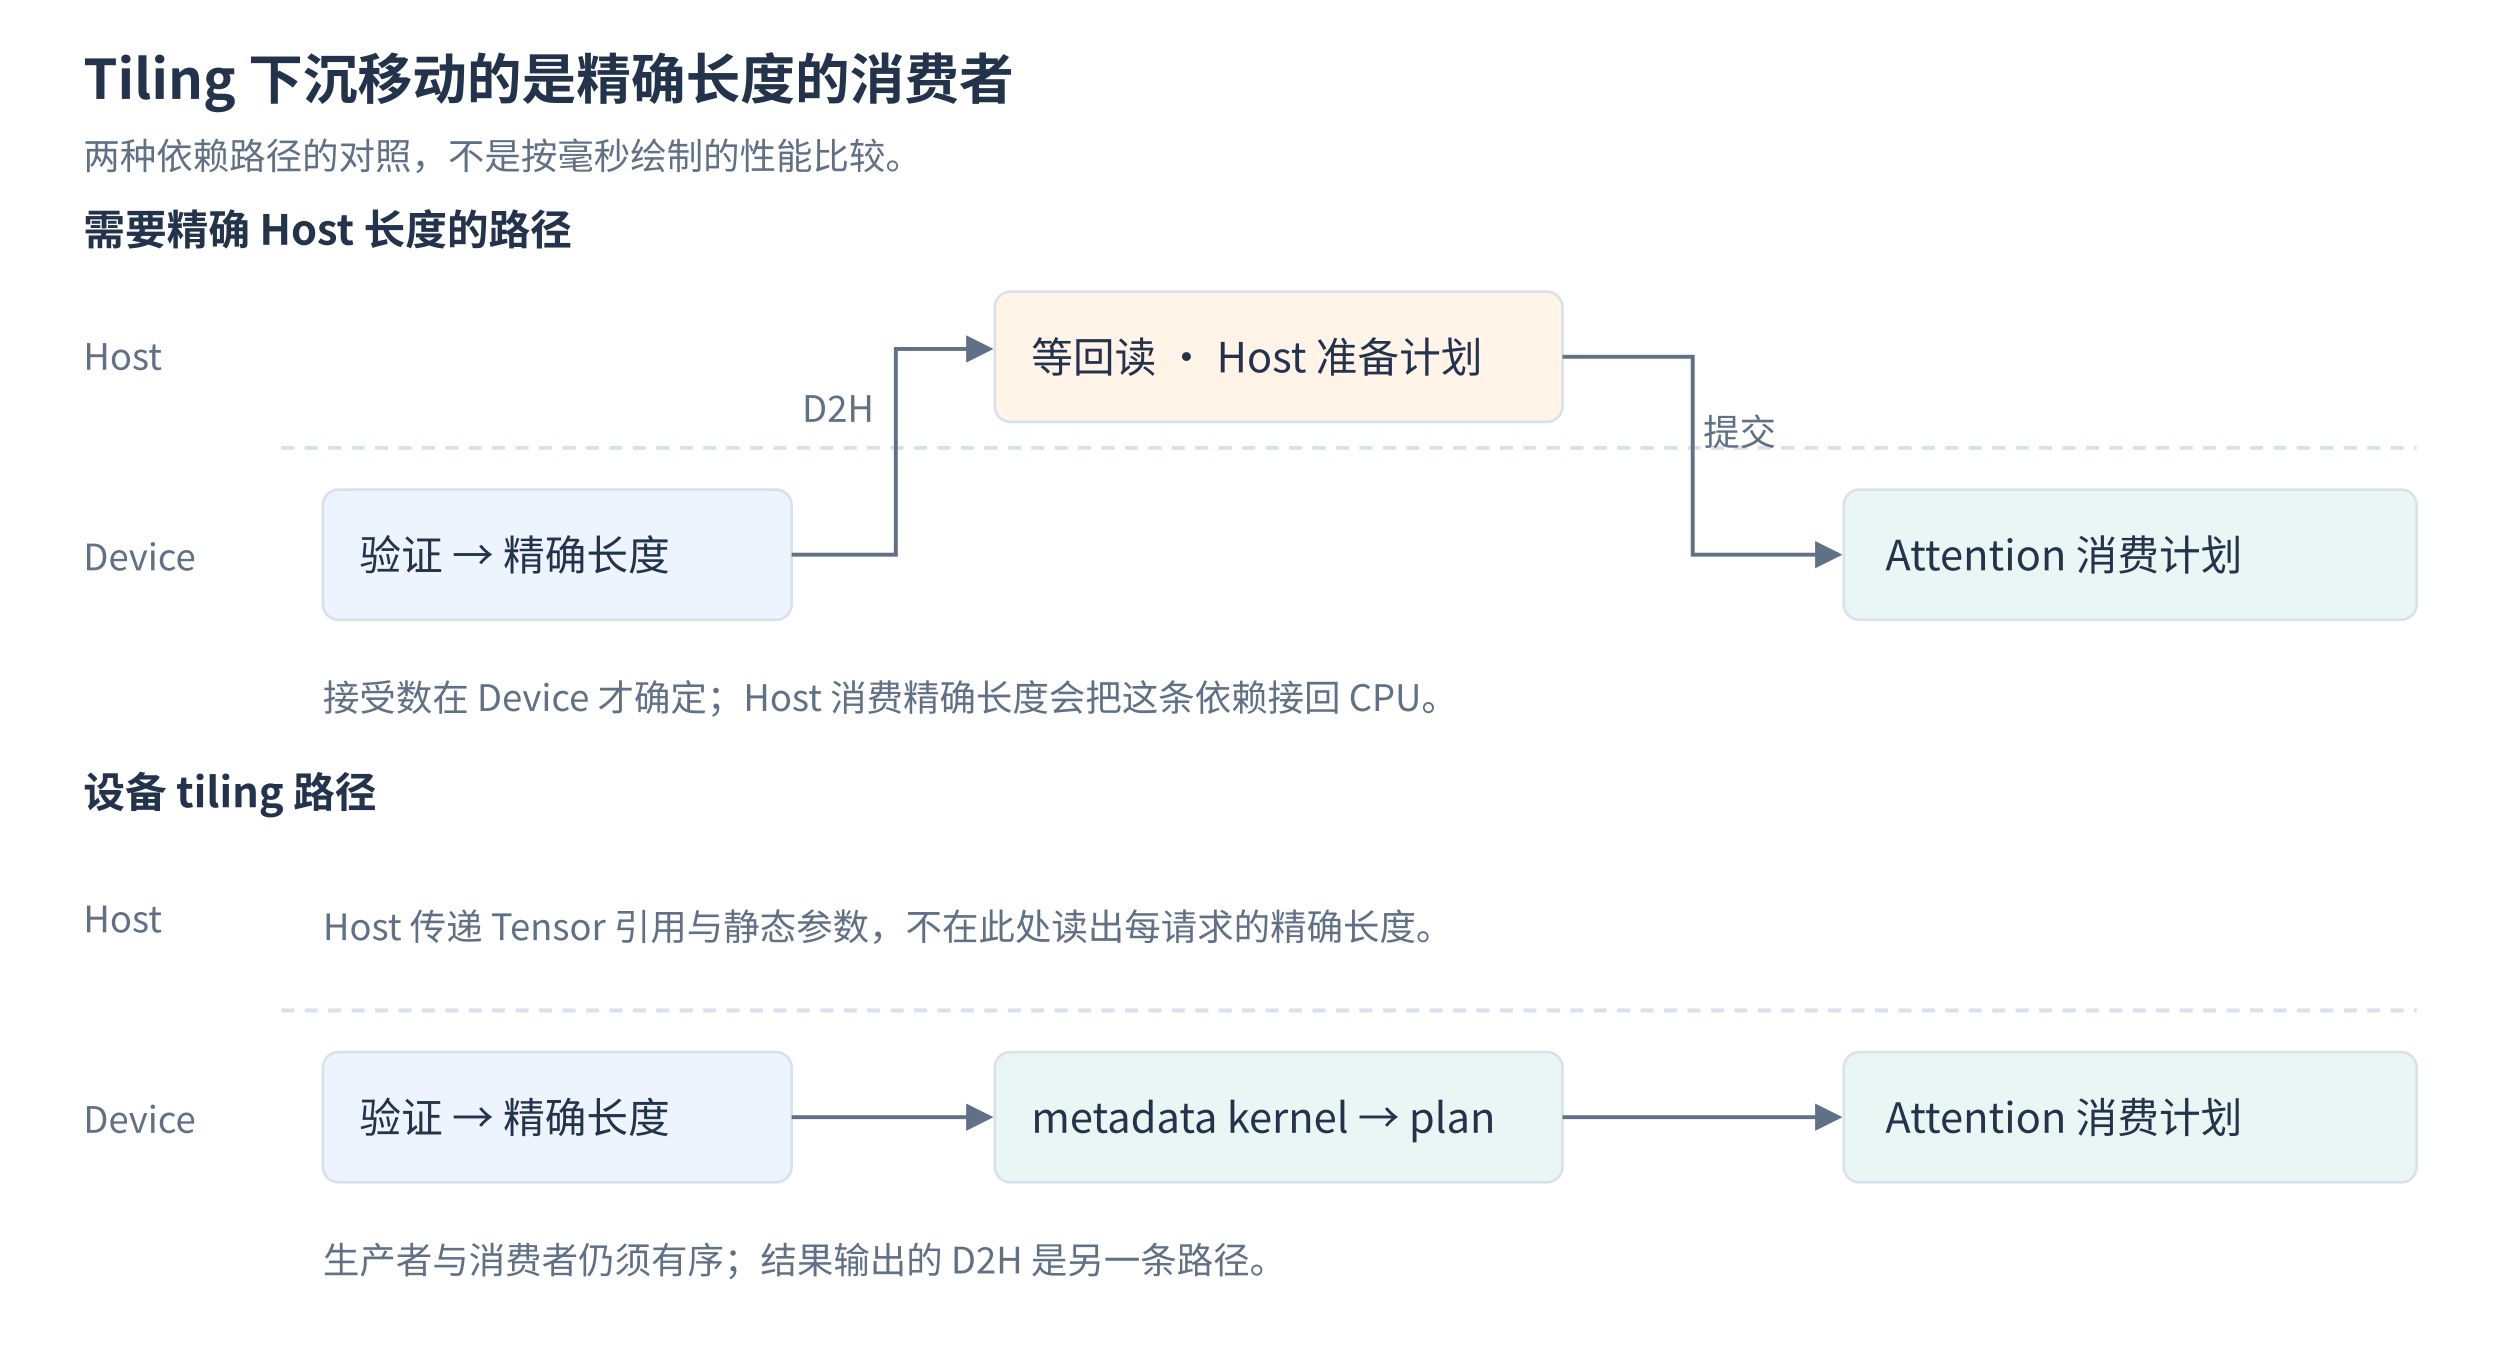
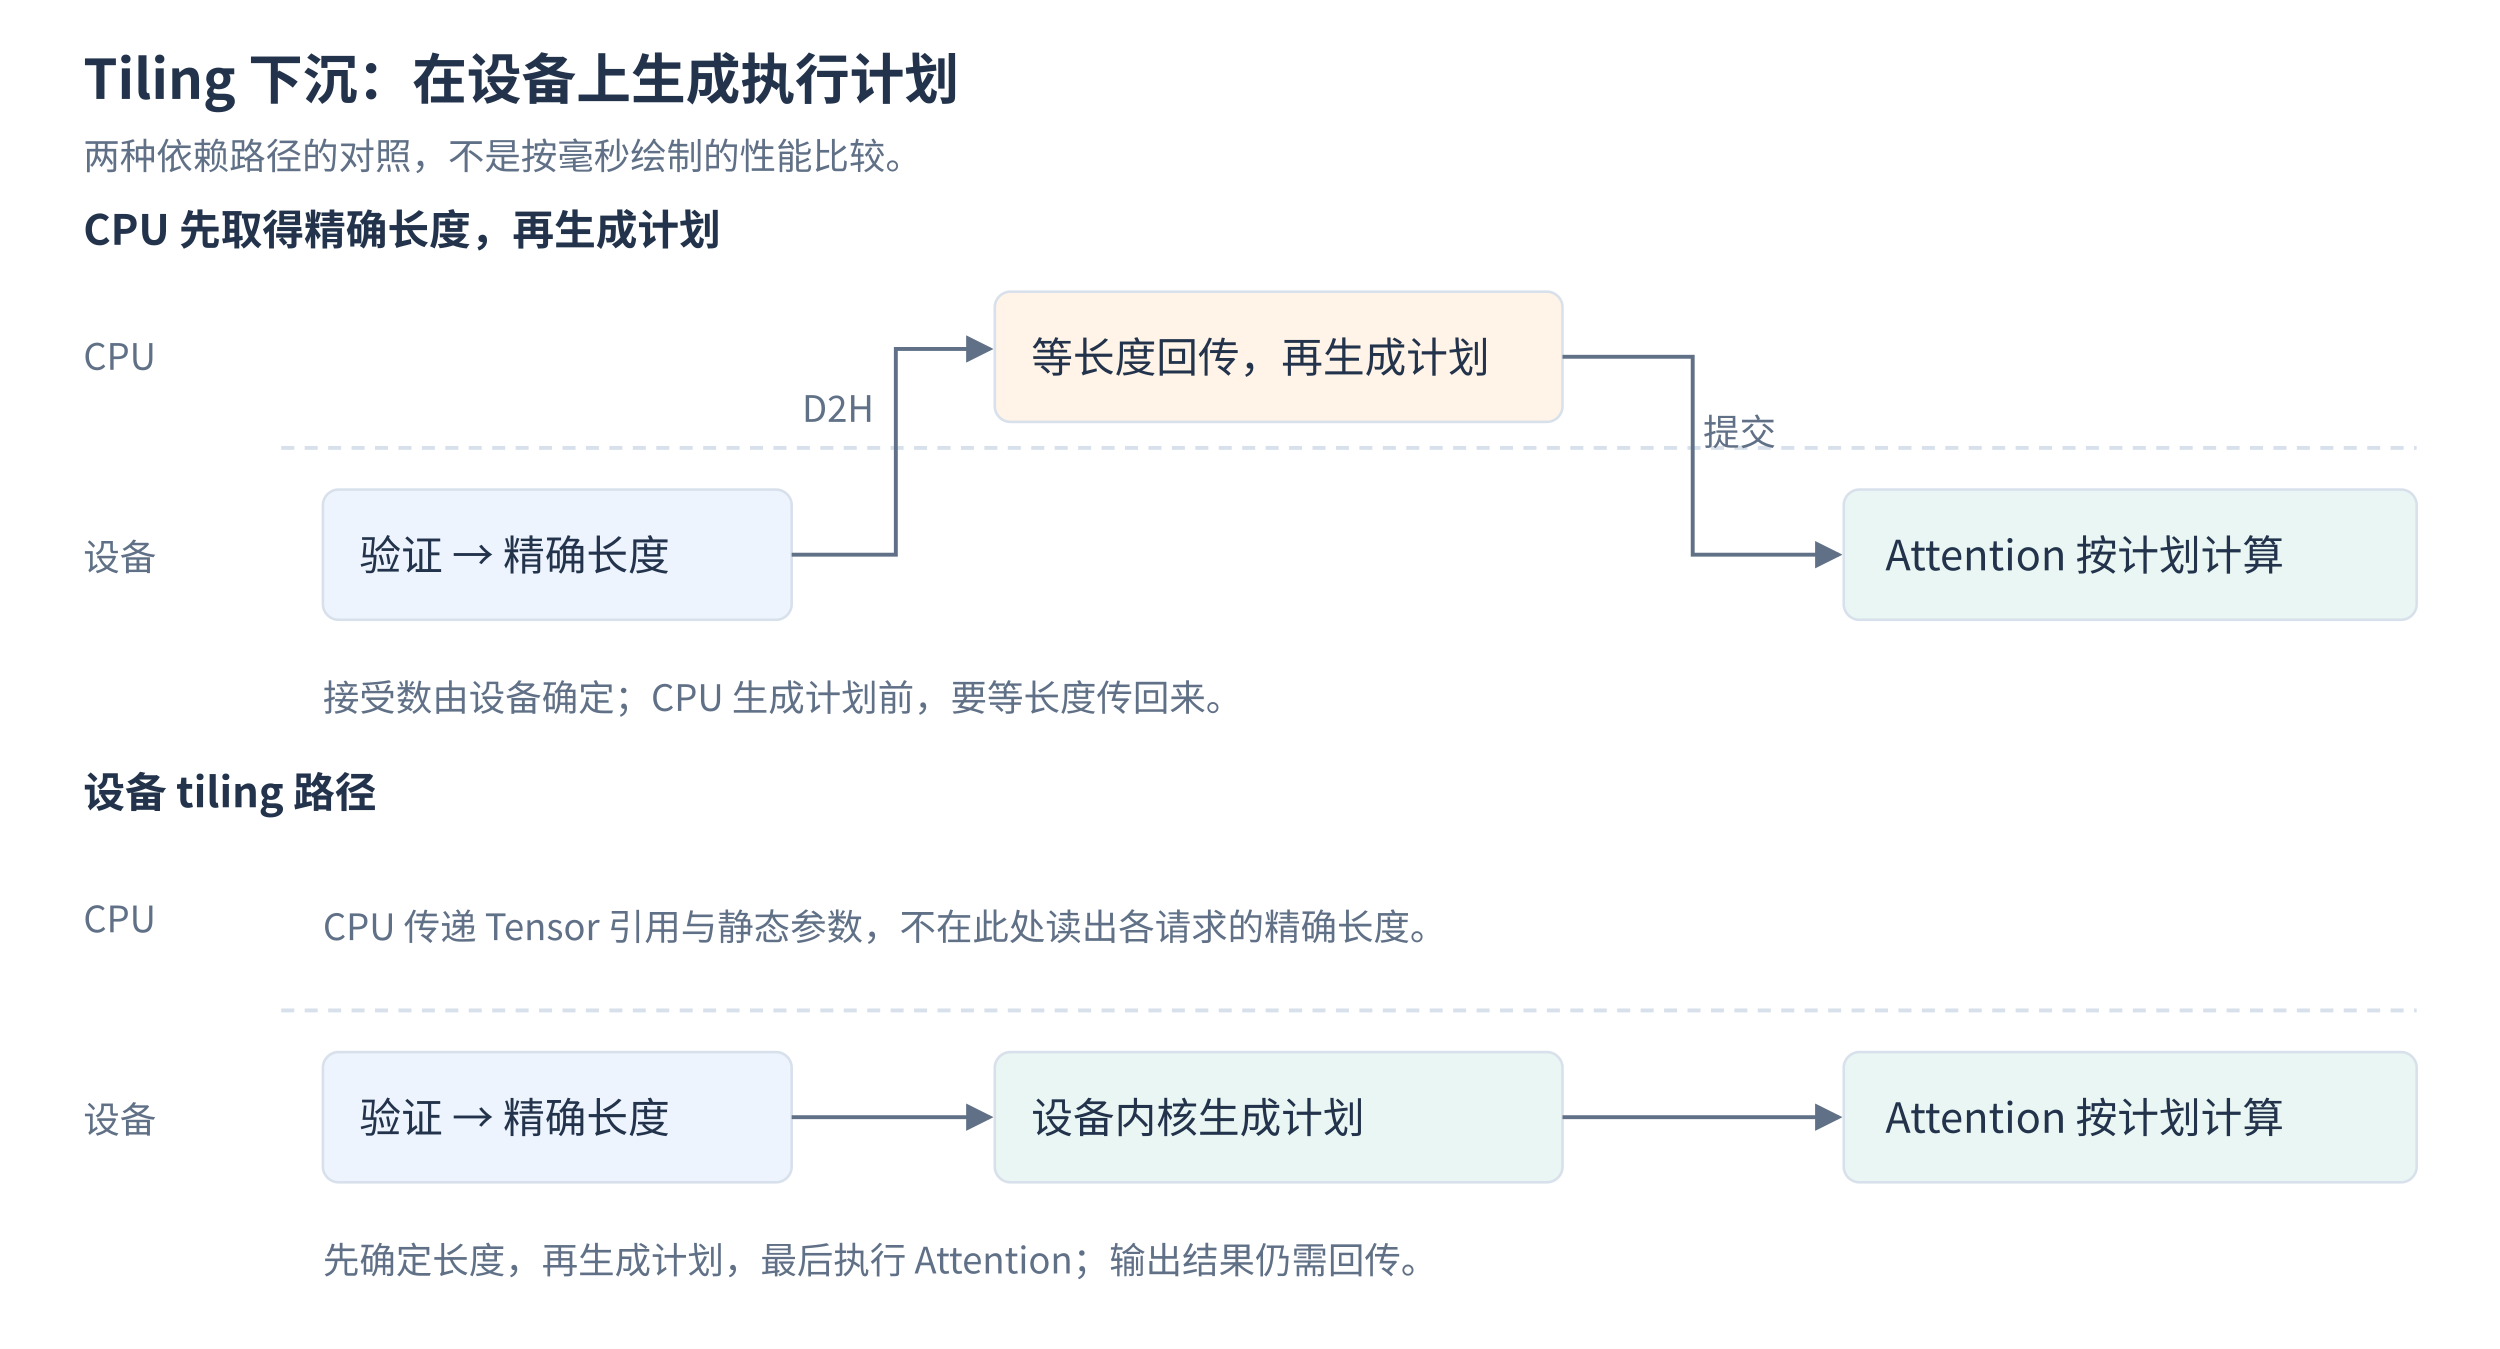
<svg xmlns="http://www.w3.org/2000/svg" width="960" height="518" viewBox="0 0 960 518" role="img" aria-labelledby="title desc">
  <defs>
    <marker id="arrow" markerWidth="7" markerHeight="7" refX="6" refY="3.5" orient="auto">
      <path d="M0 0 L7 3.5 L0 7" fill="#607086" />
    </marker>
    <style>text{font-family:"PingFang SC","Microsoft YaHei","Noto Sans CJK SC",sans-serif;fill:#22334b}.title{font-size:21px;font-weight:600}.head{font-size:16px;font-weight:600}.body{font-size:16px}.small{font-size:14px;fill:#607086}.mono{font-family:ui-monospace,"SFMono-Regular",Consolas,"PingFang SC",monospace;font-size:15px}.blue{font-size:16px;fill:#2763b0}.teal{font-size:16px;fill:#157b78}.orange{font-size:16px;fill:#a96524}</style>
  </defs>
  <rect width="960" height="518" fill="#fff" />
-   <text x="32" y="38" class="title">Tiling 下沉移动的是精确长度的消费者</text>
+   <text x="32" y="38" class="title">Tiling 下沉：在设备上生成执行计划</text>
  <text x="32" y="65" class="small">两种依赖路径的对照，不是按毫秒绘制的性能比较。</text>
-   <text x="32" y="94" class="head">需要精确 Host 长度的路径</text>
-   <text x="32" y="142" class="small">Host</text>
-   <text x="32" y="219" class="small">Device</text>
+   <text x="32" y="94" class="head">CPU 先取得精确长度，再生成计划</text>
+   <text x="32" y="142" class="small">CPU</text>
+   <text x="32" y="219" class="small">设备</text>
  <path d="M108 172 L928 172" fill="none" stroke="#d8e1eb" stroke-width="1.5" stroke-dasharray="5 4" />
  <text x="32" y="310" class="head">设备 tiling 路径</text>
-   <text x="32" y="358" class="small">Host</text>
-   <text x="32" y="435" class="small">Device</text>
+   <text x="32" y="358" class="small">CPU</text>
+   <text x="32" y="435" class="small">设备</text>
  <path d="M108 388 L928 388" fill="none" stroke="#d8e1eb" stroke-width="1.5" stroke-dasharray="5 4" />
  <rect x="124" y="188" width="180" height="50" rx="6" fill="#edf4fe" stroke="#d8e1eb" />
  <text x="138" y="219" class="body">验证 → 精确长度</text>
  <path d="M304 213 H344 V134 H380" fill="none" stroke="#607086" stroke-width="1.5" marker-end="url(#arrow)" />
  <text x="308" y="162" class="small">D2H</text>
  <rect x="382" y="112" width="218" height="50" rx="6" fill="#fff4e7" stroke="#d8e1eb" />
-   <text x="396" y="143" class="body">等回读 · Host 准备计划</text>
+   <text x="396" y="143" class="body">等长度回传，再生成计划</text>
  <path d="M600 137 H650 V213 H706" fill="none" stroke="#607086" stroke-width="1.5" marker-end="url(#arrow)" />
  <text x="654" y="171" class="small">提交</text>
  <rect x="708" y="188" width="220" height="50" rx="6" fill="#eaf6f3" stroke="#d8e1eb" />
-   <text x="724" y="219" class="body">Attention 消费计划</text>
-   <text x="124" y="273" class="small">接受数在 Device 才确定；Host 消费精确长度会把这条依赖接回 CPU。</text>
+   <text x="724" y="219" class="body">Attention 按计划计算</text>
+   <text x="124" y="273" class="small">接受数由设备确定；CPU 生成计划前，要等长度传回来。</text>
  <rect x="124" y="404" width="180" height="50" rx="6" fill="#edf4fe" stroke="#d8e1eb" />
  <text x="138" y="435" class="body">验证 → 精确长度</text>
  <path d="M304 429 L380 429" fill="none" stroke="#607086" stroke-width="1.5" marker-end="url(#arrow)" />
  <rect x="382" y="404" width="218" height="50" rx="6" fill="#eaf6f3" stroke="#d8e1eb" />
-   <text x="396" y="435" class="body">metadata kernel → plan</text>
+   <text x="396" y="435" class="body">设备内核生成计划</text>
  <path d="M600 429 L706 429" fill="none" stroke="#607086" stroke-width="1.5" marker-end="url(#arrow)" />
  <rect x="708" y="404" width="220" height="50" rx="6" fill="#eaf6f3" stroke="#d8e1eb" />
-   <text x="724" y="435" class="body">Attention 消费计划</text>
-   <text x="124" y="361" class="small">Host 传递 Tensor 引用与静态参数，不在此处读出每请求的精确长度。</text>
-   <text x="124" y="489" class="small">生产者与消费者仍须有序；结果输出的 D2H 是另一条路径。</text>
+   <text x="724" y="435" class="body">Attention 按计划计算</text>
+   <text x="124" y="361" class="small">CPU 传递 Tensor 引用与静态参数，不在此处读出各请求的精确长度。</text>
+   <text x="124" y="489" class="small">先确定长度，再生成计划，最后执行 Attention；输出结果仍需回传。</text>
</svg>
